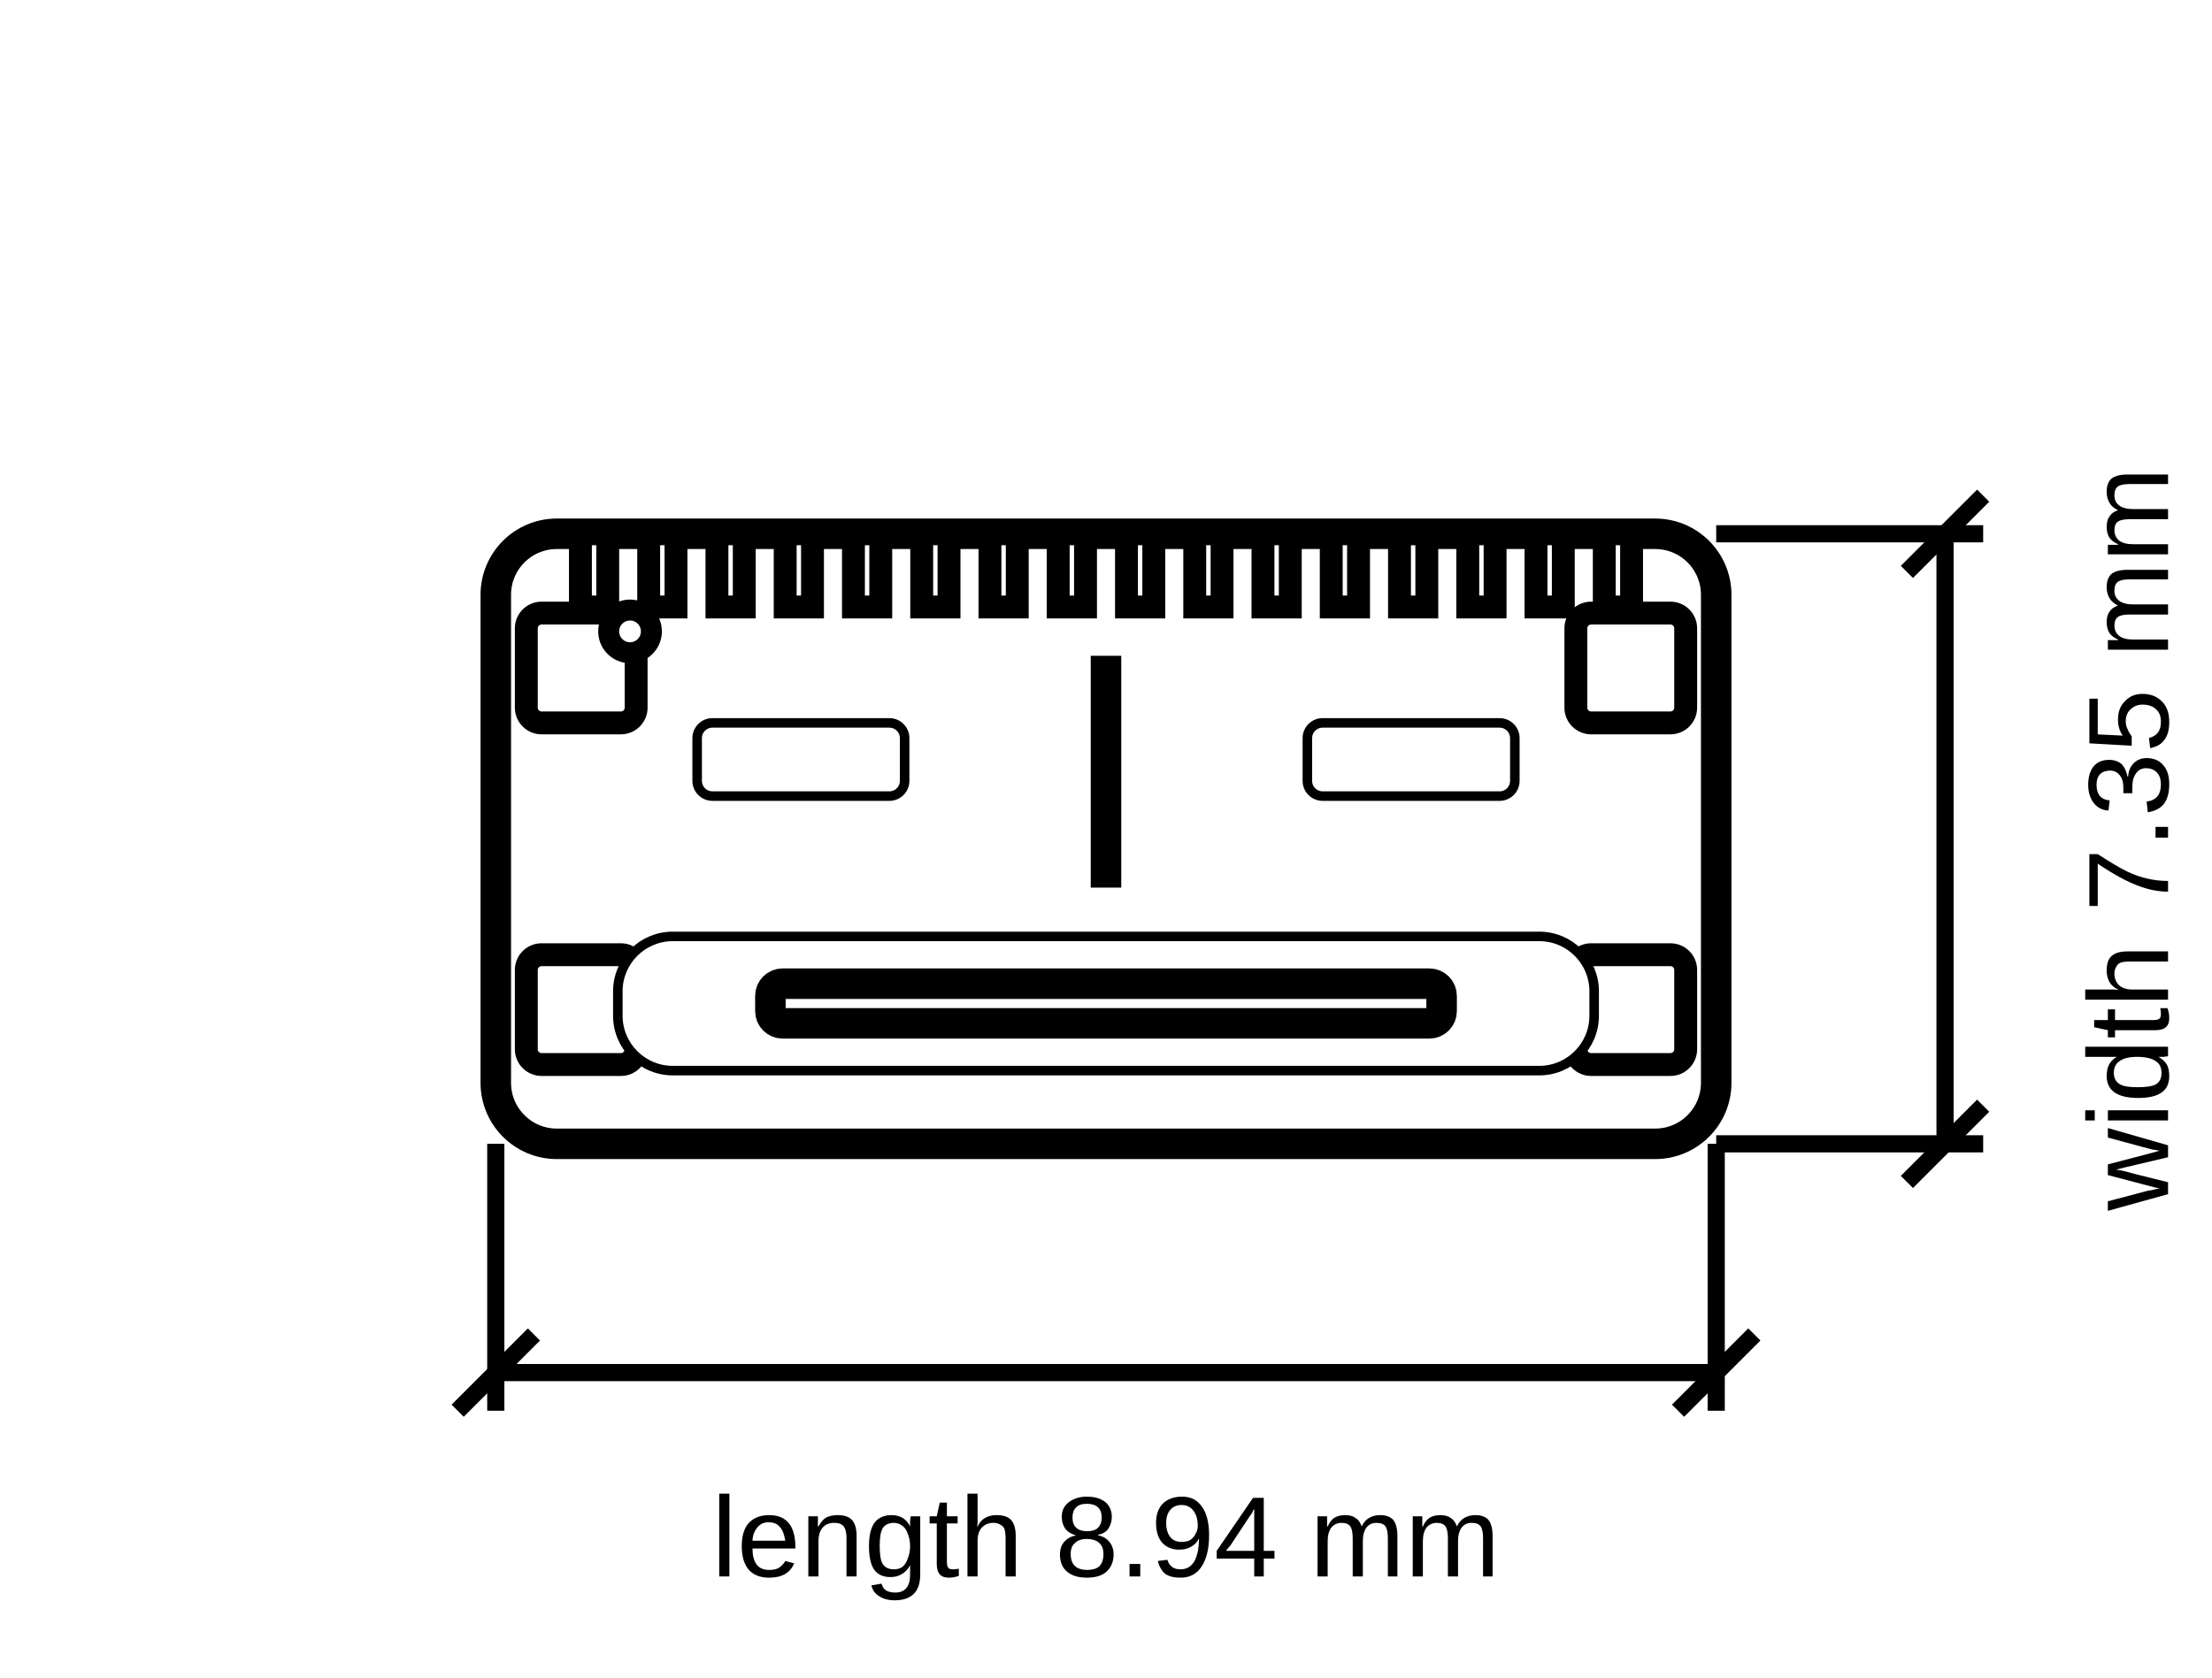
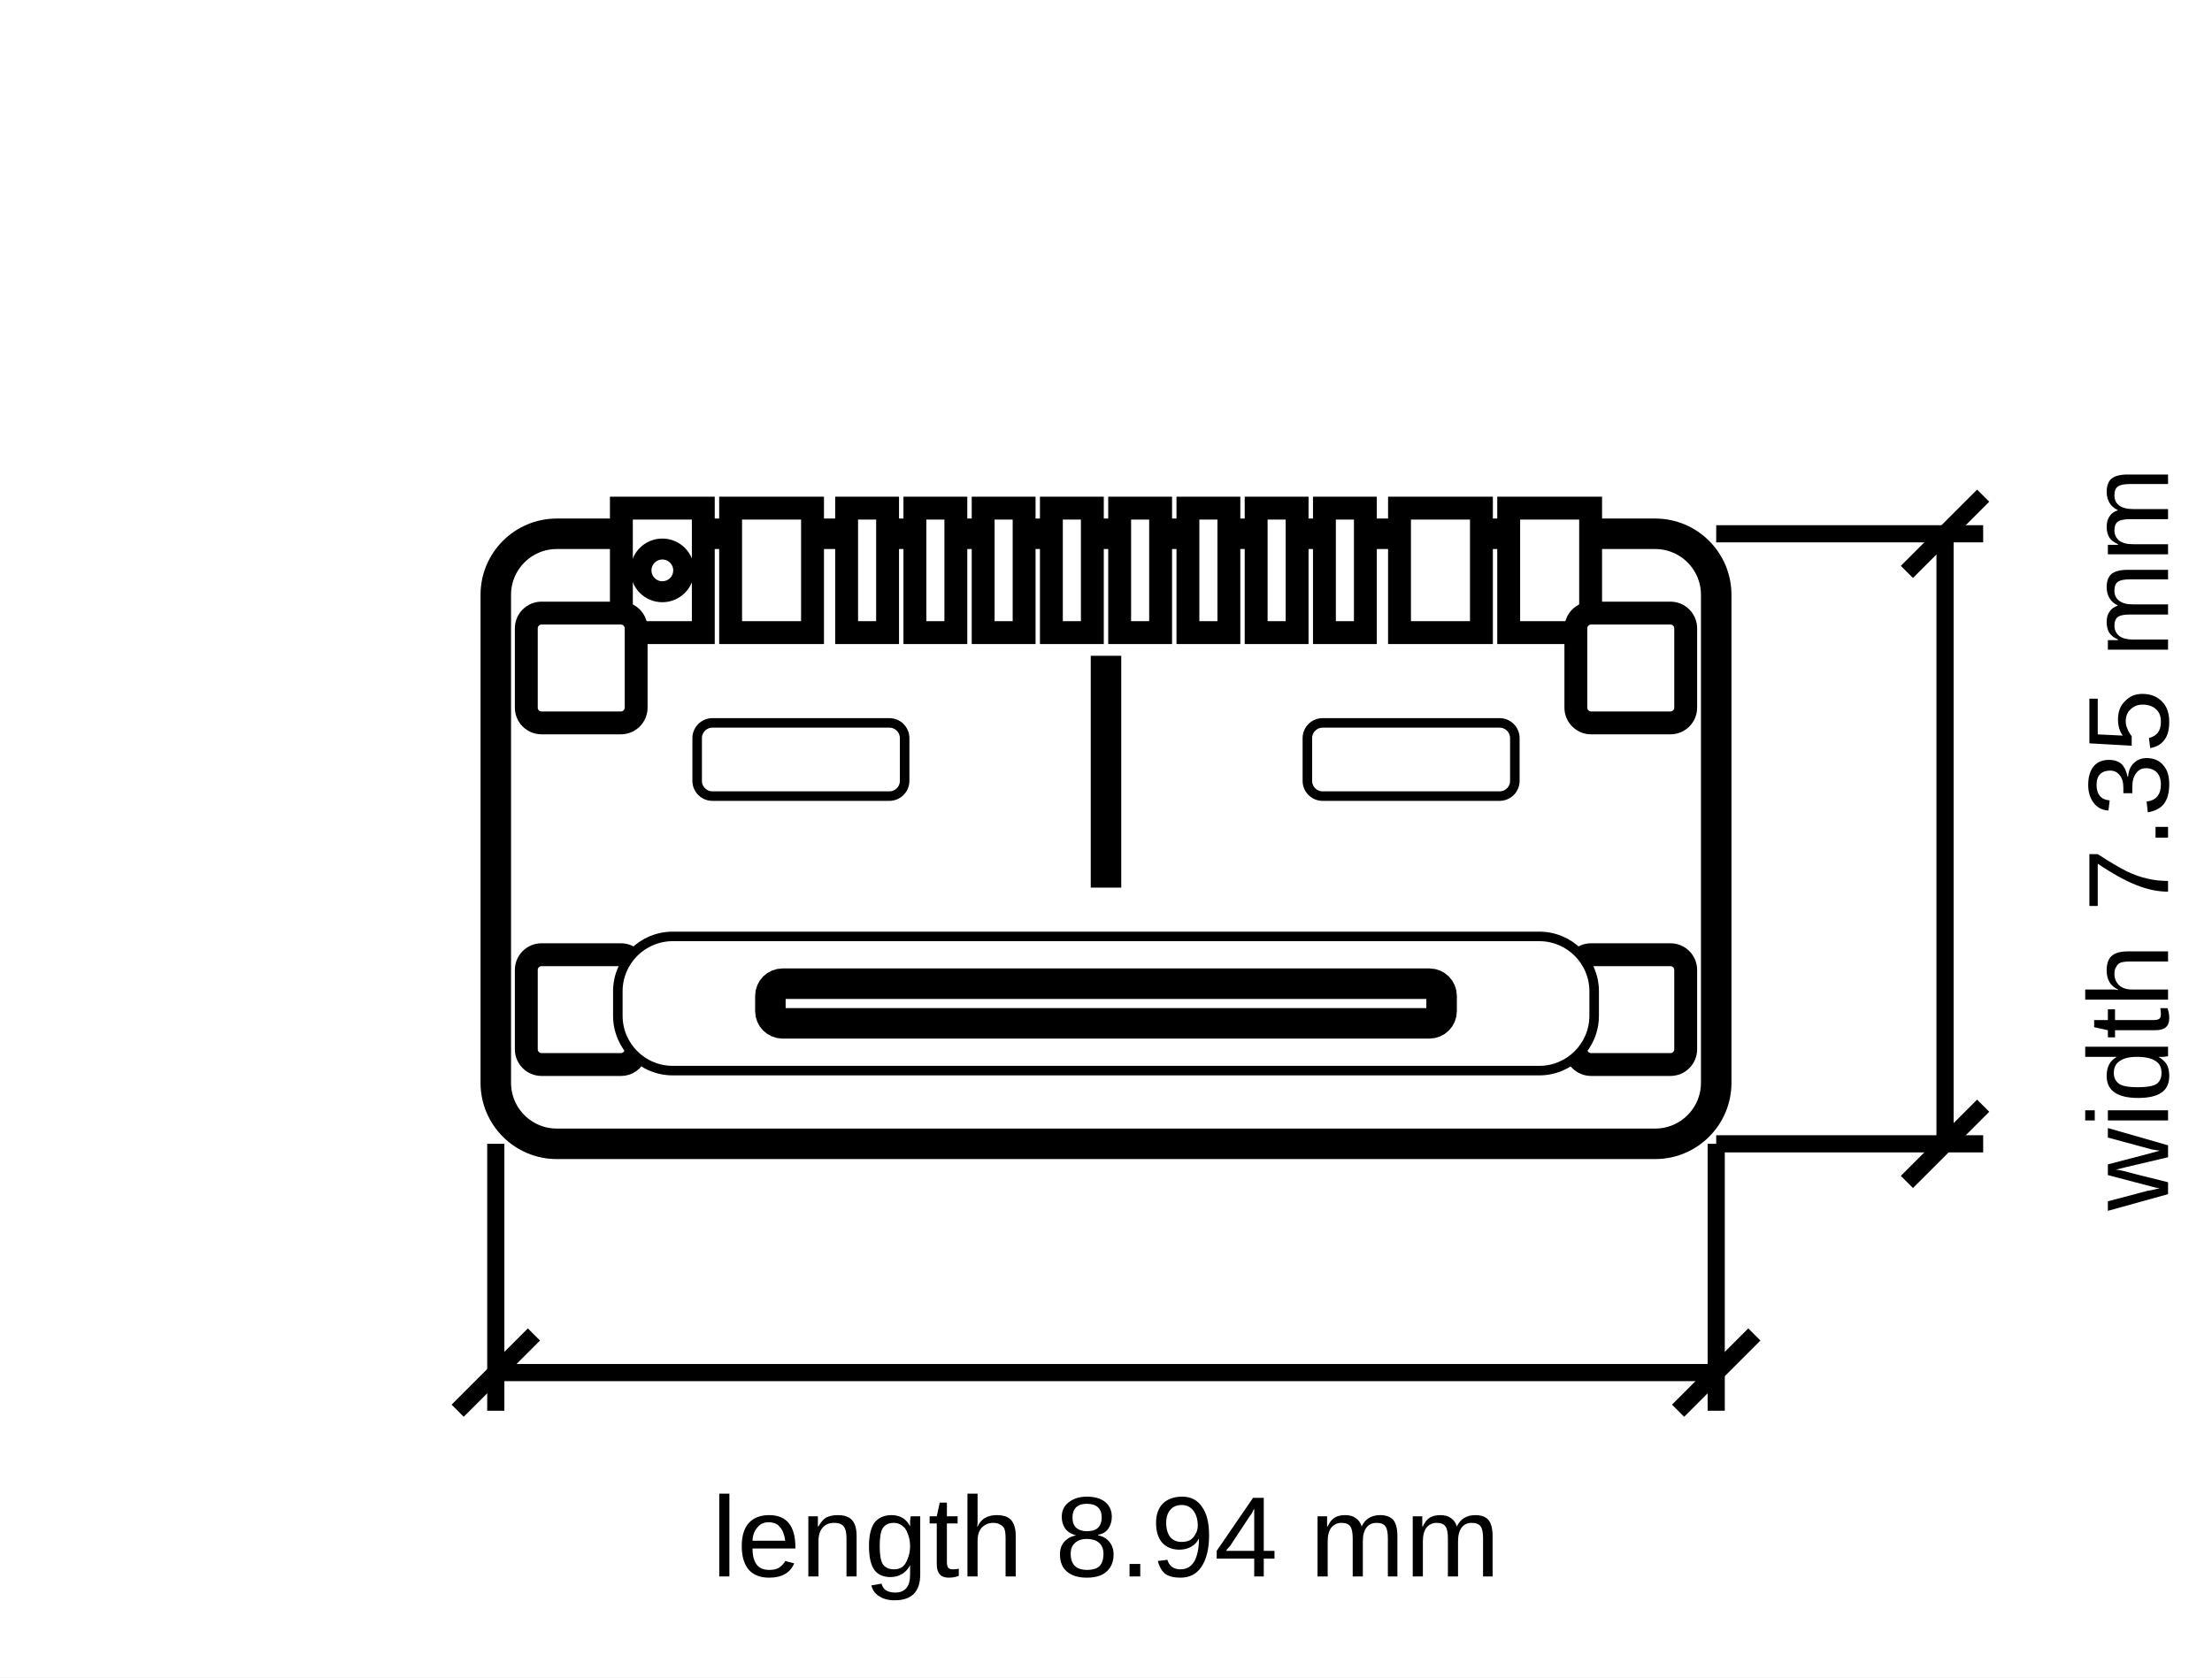
<svg xmlns="http://www.w3.org/2000/svg" width="58mm" height="44mm" viewBox="0 0 58 44">
  <rect x="0" y="0" width="58" height="44" fill="#FFFFFF" stroke="none" />
  <rect x="13" y="14" width="32" height="16" rx="1.6" ry="1.6" fill="#FFFFFF" stroke="#000000" stroke-width="0.8" />
-   <rect x="15.219" y="14" width="0.716" height="1.92" fill="#FFFFFF" stroke="#000000" stroke-width="0.6" />
-   <rect x="17.009" y="14" width="0.716" height="1.92" fill="#FFFFFF" stroke="#000000" stroke-width="0.6" />
-   <rect x="18.799" y="14" width="0.716" height="1.92" fill="#FFFFFF" stroke="#000000" stroke-width="0.6" />
-   <rect x="20.588" y="14" width="0.716" height="1.92" fill="#FFFFFF" stroke="#000000" stroke-width="0.6" />
-   <rect x="22.378" y="14" width="0.716" height="1.92" fill="#FFFFFF" stroke="#000000" stroke-width="0.6" />
-   <rect x="24.168" y="14" width="0.716" height="1.92" fill="#FFFFFF" stroke="#000000" stroke-width="0.6" />
-   <rect x="25.957" y="14" width="0.716" height="1.92" fill="#FFFFFF" stroke="#000000" stroke-width="0.6" />
-   <rect x="27.747" y="14" width="0.716" height="1.92" fill="#FFFFFF" stroke="#000000" stroke-width="0.6" />
-   <rect x="29.537" y="14" width="0.716" height="1.92" fill="#FFFFFF" stroke="#000000" stroke-width="0.6" />
-   <rect x="31.327" y="14" width="0.716" height="1.92" fill="#FFFFFF" stroke="#000000" stroke-width="0.6" />
-   <rect x="33.116" y="14" width="0.716" height="1.92" fill="#FFFFFF" stroke="#000000" stroke-width="0.6" />
-   <rect x="34.906" y="14" width="0.716" height="1.92" fill="#FFFFFF" stroke="#000000" stroke-width="0.6" />
-   <rect x="36.696" y="14" width="0.716" height="1.92" fill="#FFFFFF" stroke="#000000" stroke-width="0.6" />
-   <rect x="38.486" y="14" width="0.716" height="1.92" fill="#FFFFFF" stroke="#000000" stroke-width="0.6" />
-   <rect x="40.275" y="14" width="0.716" height="1.92" fill="#FFFFFF" stroke="#000000" stroke-width="0.6" />
-   <rect x="42.065" y="14" width="0.716" height="1.92" fill="#FFFFFF" stroke="#000000" stroke-width="0.6" />
+   <rect x="16.293" y="13.327" width="2.148" height="3.265" fill="#FFFFFF" stroke="#000000" stroke-width="0.6" />
+   <rect x="19.157" y="13.327" width="2.148" height="3.265" fill="#FFFFFF" stroke="#000000" stroke-width="0.6" />
+   <rect x="22.199" y="13.327" width="1.074" height="3.265" fill="#FFFFFF" stroke="#000000" stroke-width="0.6" />
+   <rect x="23.989" y="13.327" width="1.074" height="3.265" fill="#FFFFFF" stroke="#000000" stroke-width="0.6" />
+   <rect x="25.779" y="13.327" width="1.074" height="3.265" fill="#FFFFFF" stroke="#000000" stroke-width="0.6" />
+   <rect x="27.568" y="13.327" width="1.074" height="3.265" fill="#FFFFFF" stroke="#000000" stroke-width="0.6" />
+   <rect x="29.358" y="13.327" width="1.074" height="3.265" fill="#FFFFFF" stroke="#000000" stroke-width="0.6" />
+   <rect x="31.148" y="13.327" width="1.074" height="3.265" fill="#FFFFFF" stroke="#000000" stroke-width="0.6" />
+   <rect x="32.937" y="13.327" width="1.074" height="3.265" fill="#FFFFFF" stroke="#000000" stroke-width="0.6" />
+   <rect x="34.727" y="13.327" width="1.074" height="3.265" fill="#FFFFFF" stroke="#000000" stroke-width="0.6" />
+   <rect x="36.696" y="13.327" width="2.148" height="3.265" fill="#FFFFFF" stroke="#000000" stroke-width="0.6" />
+   <rect x="39.559" y="13.327" width="2.148" height="3.265" fill="#FFFFFF" stroke="#000000" stroke-width="0.6" />
  <rect x="13.8" y="16.08" width="2.88" height="2.88" rx="0.4" ry="0.4" fill="#FFFFFF" stroke="#000000" stroke-width="0.6" />
  <rect x="13.8" y="25.04" width="2.88" height="2.88" rx="0.4" ry="0.4" fill="#FFFFFF" stroke="#000000" stroke-width="0.6" />
  <rect x="41.32" y="16.08" width="2.88" height="2.88" rx="0.4" ry="0.4" fill="#FFFFFF" stroke="#000000" stroke-width="0.6" />
  <rect x="41.32" y="25.04" width="2.88" height="2.88" rx="0.4" ry="0.4" fill="#FFFFFF" stroke="#000000" stroke-width="0.6" />
  <rect x="18.28" y="18.96" width="5.44" height="1.92" rx="0.4" ry="0.4" fill="#FFFFFF" stroke="#000000" stroke-width="0.25" />
  <rect x="34.28" y="18.96" width="5.44" height="1.92" rx="0.4" ry="0.4" fill="#FFFFFF" stroke="#000000" stroke-width="0.25" />
  <line x1="29" y1="23.28" x2="29" y2="17.2" fill="#000000" stroke="#000000" stroke-width="0.8" />
  <rect x="16.2" y="24.56" width="25.6" height="3.52" rx="1.44" ry="1.44" fill="#FFFFFF" stroke="#000000" stroke-width="0.25" />
  <rect x="20.2" y="25.8" width="17.6" height="1.04" rx="0.32" ry="0.32" fill="#FFFFFF" stroke="#000000" stroke-width="0.8" />
-   <circle cx="16.52" cy="16.56" r="0.56" fill="#FFFFFF" stroke="#000000" stroke-width="0.55" />
+   <circle cx="17.367" cy="14.96" r="0.56" fill="#FFFFFF" stroke="#000000" stroke-width="0.55" />
  <line x1="13" y1="30" x2="13" y2="37" fill="#000000" stroke="#000000" stroke-width="0.45" />
  <line x1="45" y1="30" x2="45" y2="37" fill="#000000" stroke="#000000" stroke-width="0.45" />
  <line x1="13" y1="36" x2="45" y2="36" fill="#000000" stroke="#000000" stroke-width="0.45" />
  <line x1="12" y1="37" x2="14" y2="35" fill="#000000" stroke="#000000" stroke-width="0.45" />
  <line x1="44" y1="37" x2="46" y2="35" fill="#000000" stroke="#000000" stroke-width="0.45" />
  <line x1="45" y1="30" x2="52" y2="30" fill="#000000" stroke="#000000" stroke-width="0.45" />
  <line x1="45" y1="14" x2="52" y2="14" fill="#000000" stroke="#000000" stroke-width="0.45" />
  <line x1="51" y1="30" x2="51" y2="14" fill="#000000" stroke="#000000" stroke-width="0.45" />
  <line x1="50" y1="31" x2="52" y2="29" fill="#000000" stroke="#000000" stroke-width="0.45" />
  <line x1="50" y1="15" x2="52" y2="13" fill="#000000" stroke="#000000" stroke-width="0.45" />
  <text x="29" y="40.5" font-family="Arial, sans-serif" font-size="3" text-anchor="middle" dominant-baseline="middle" fill="#000000">length 8.94 mm</text>
  <text x="56" y="22" font-family="Arial, sans-serif" font-size="3" text-anchor="middle" dominant-baseline="middle" fill="#000000" transform="rotate(-90.000,56,22)">width 7.35 mm</text>
</svg>
